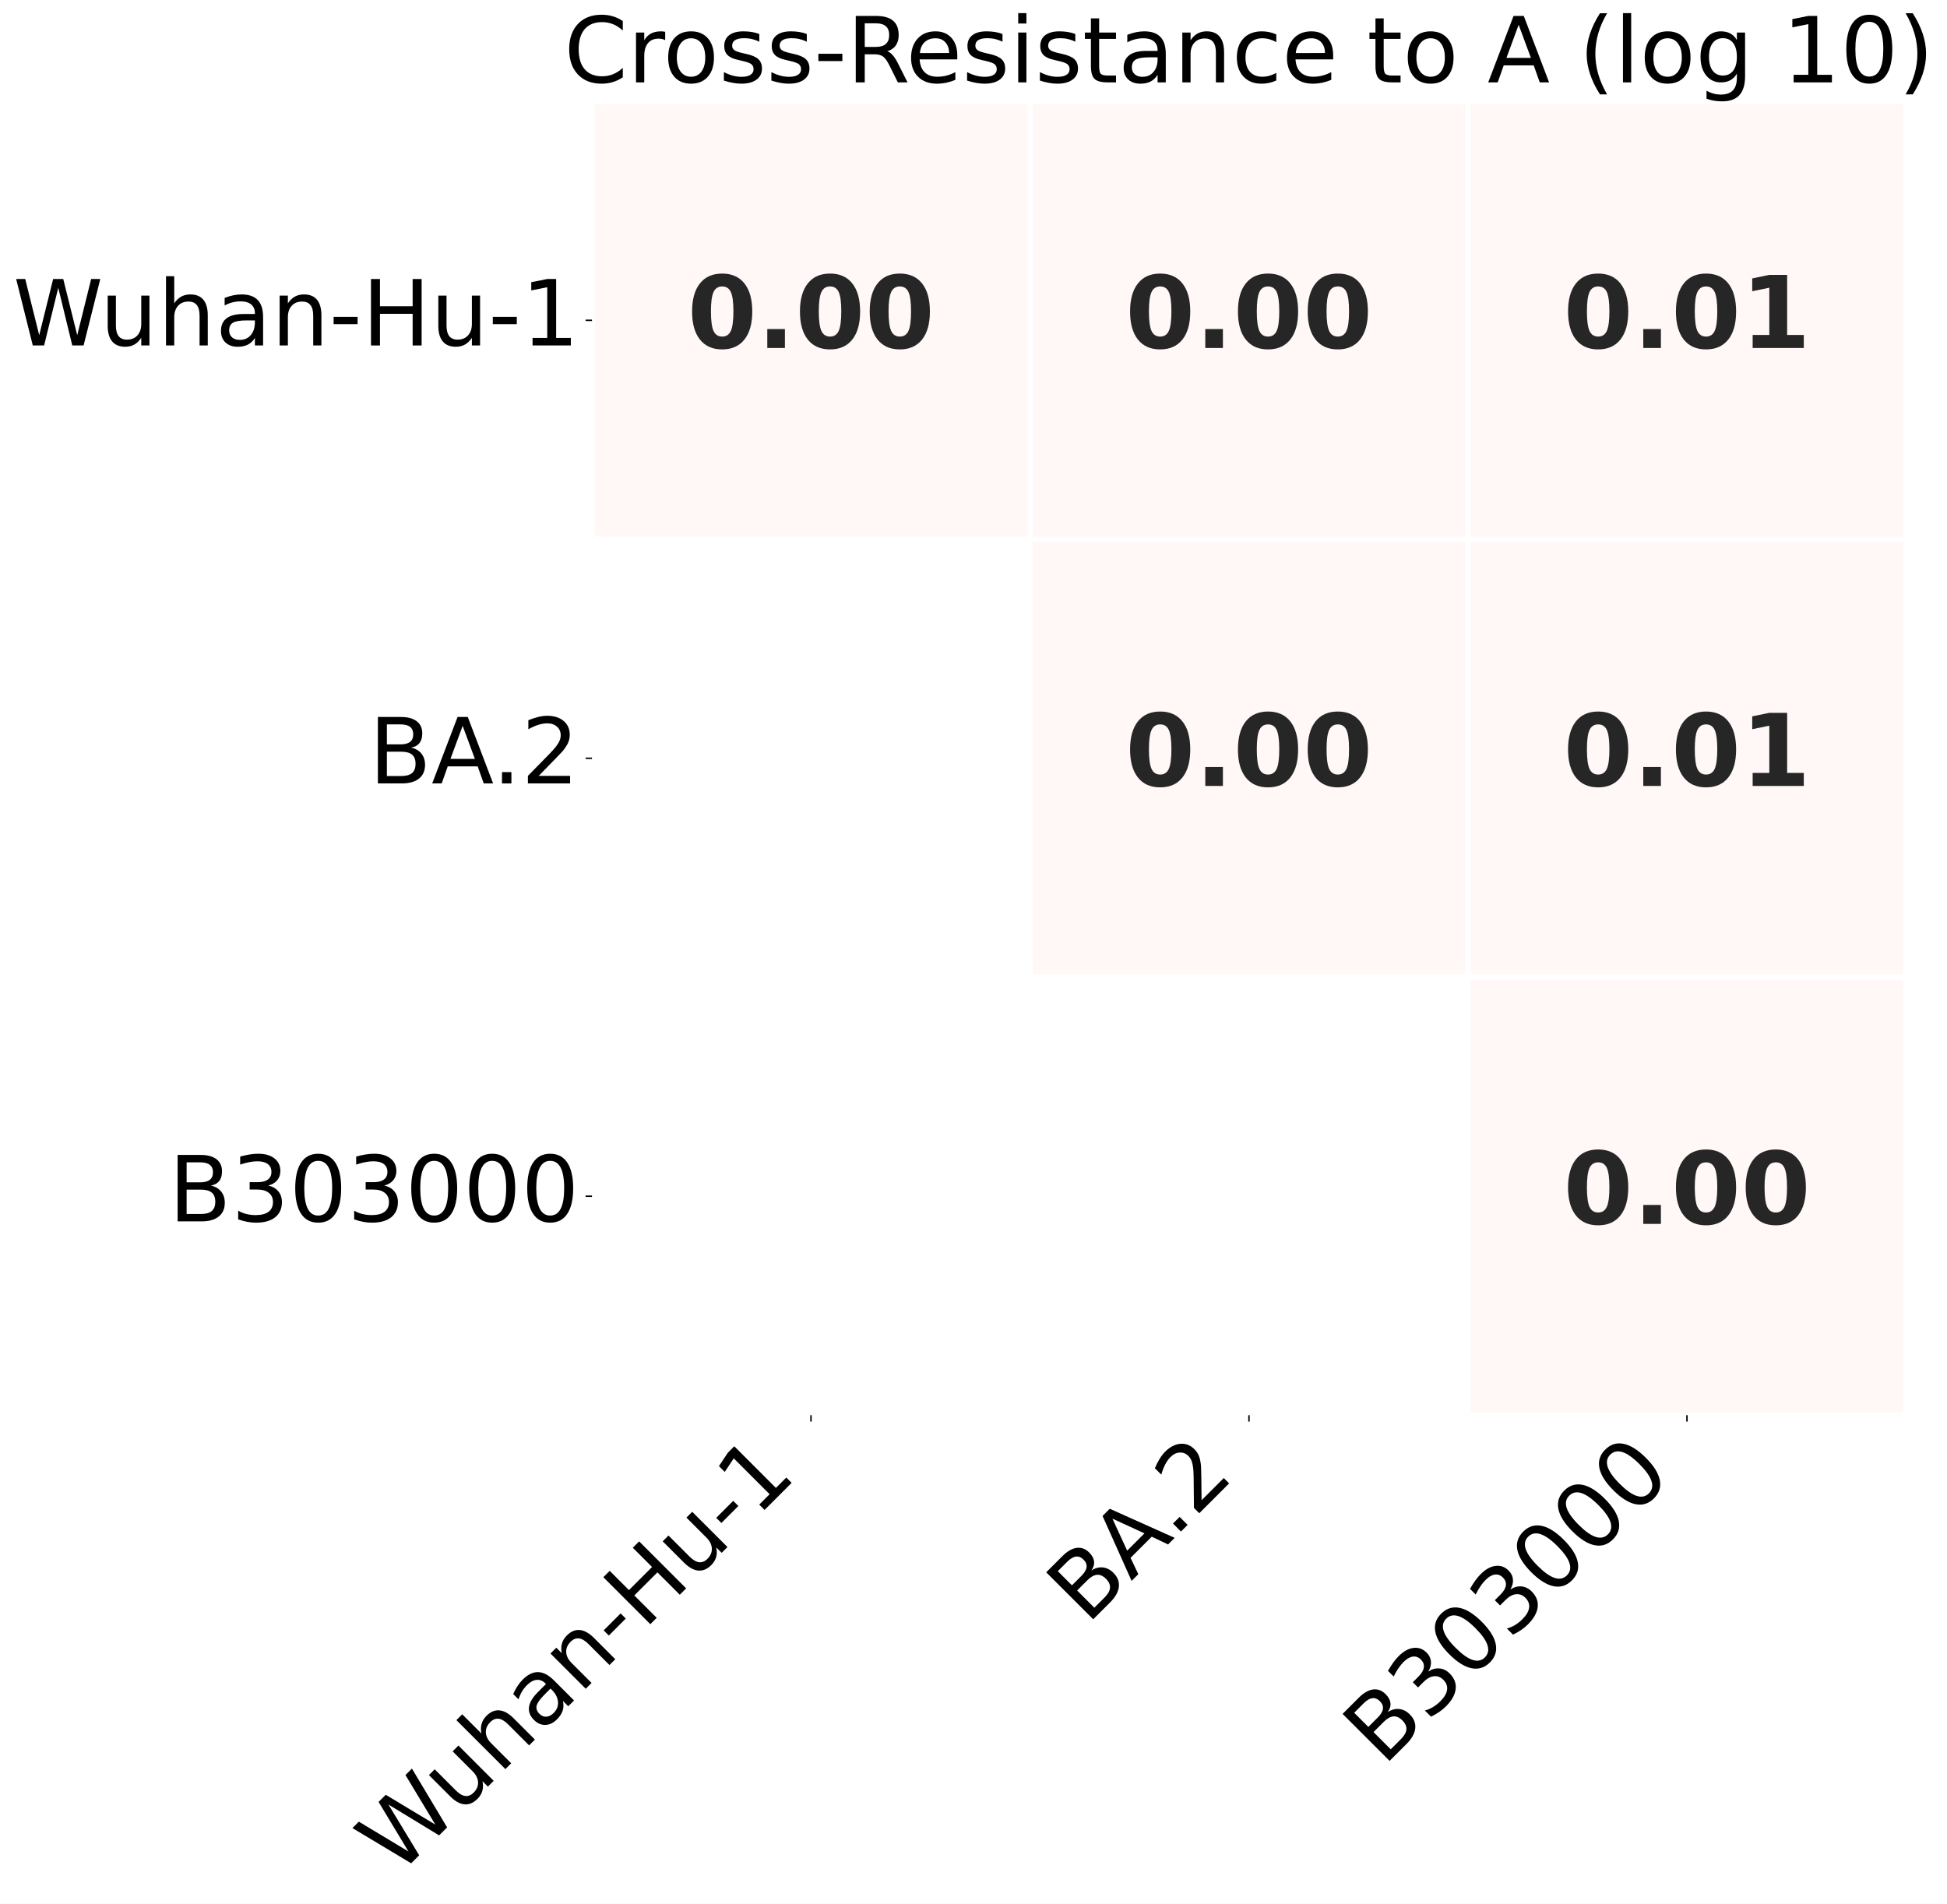
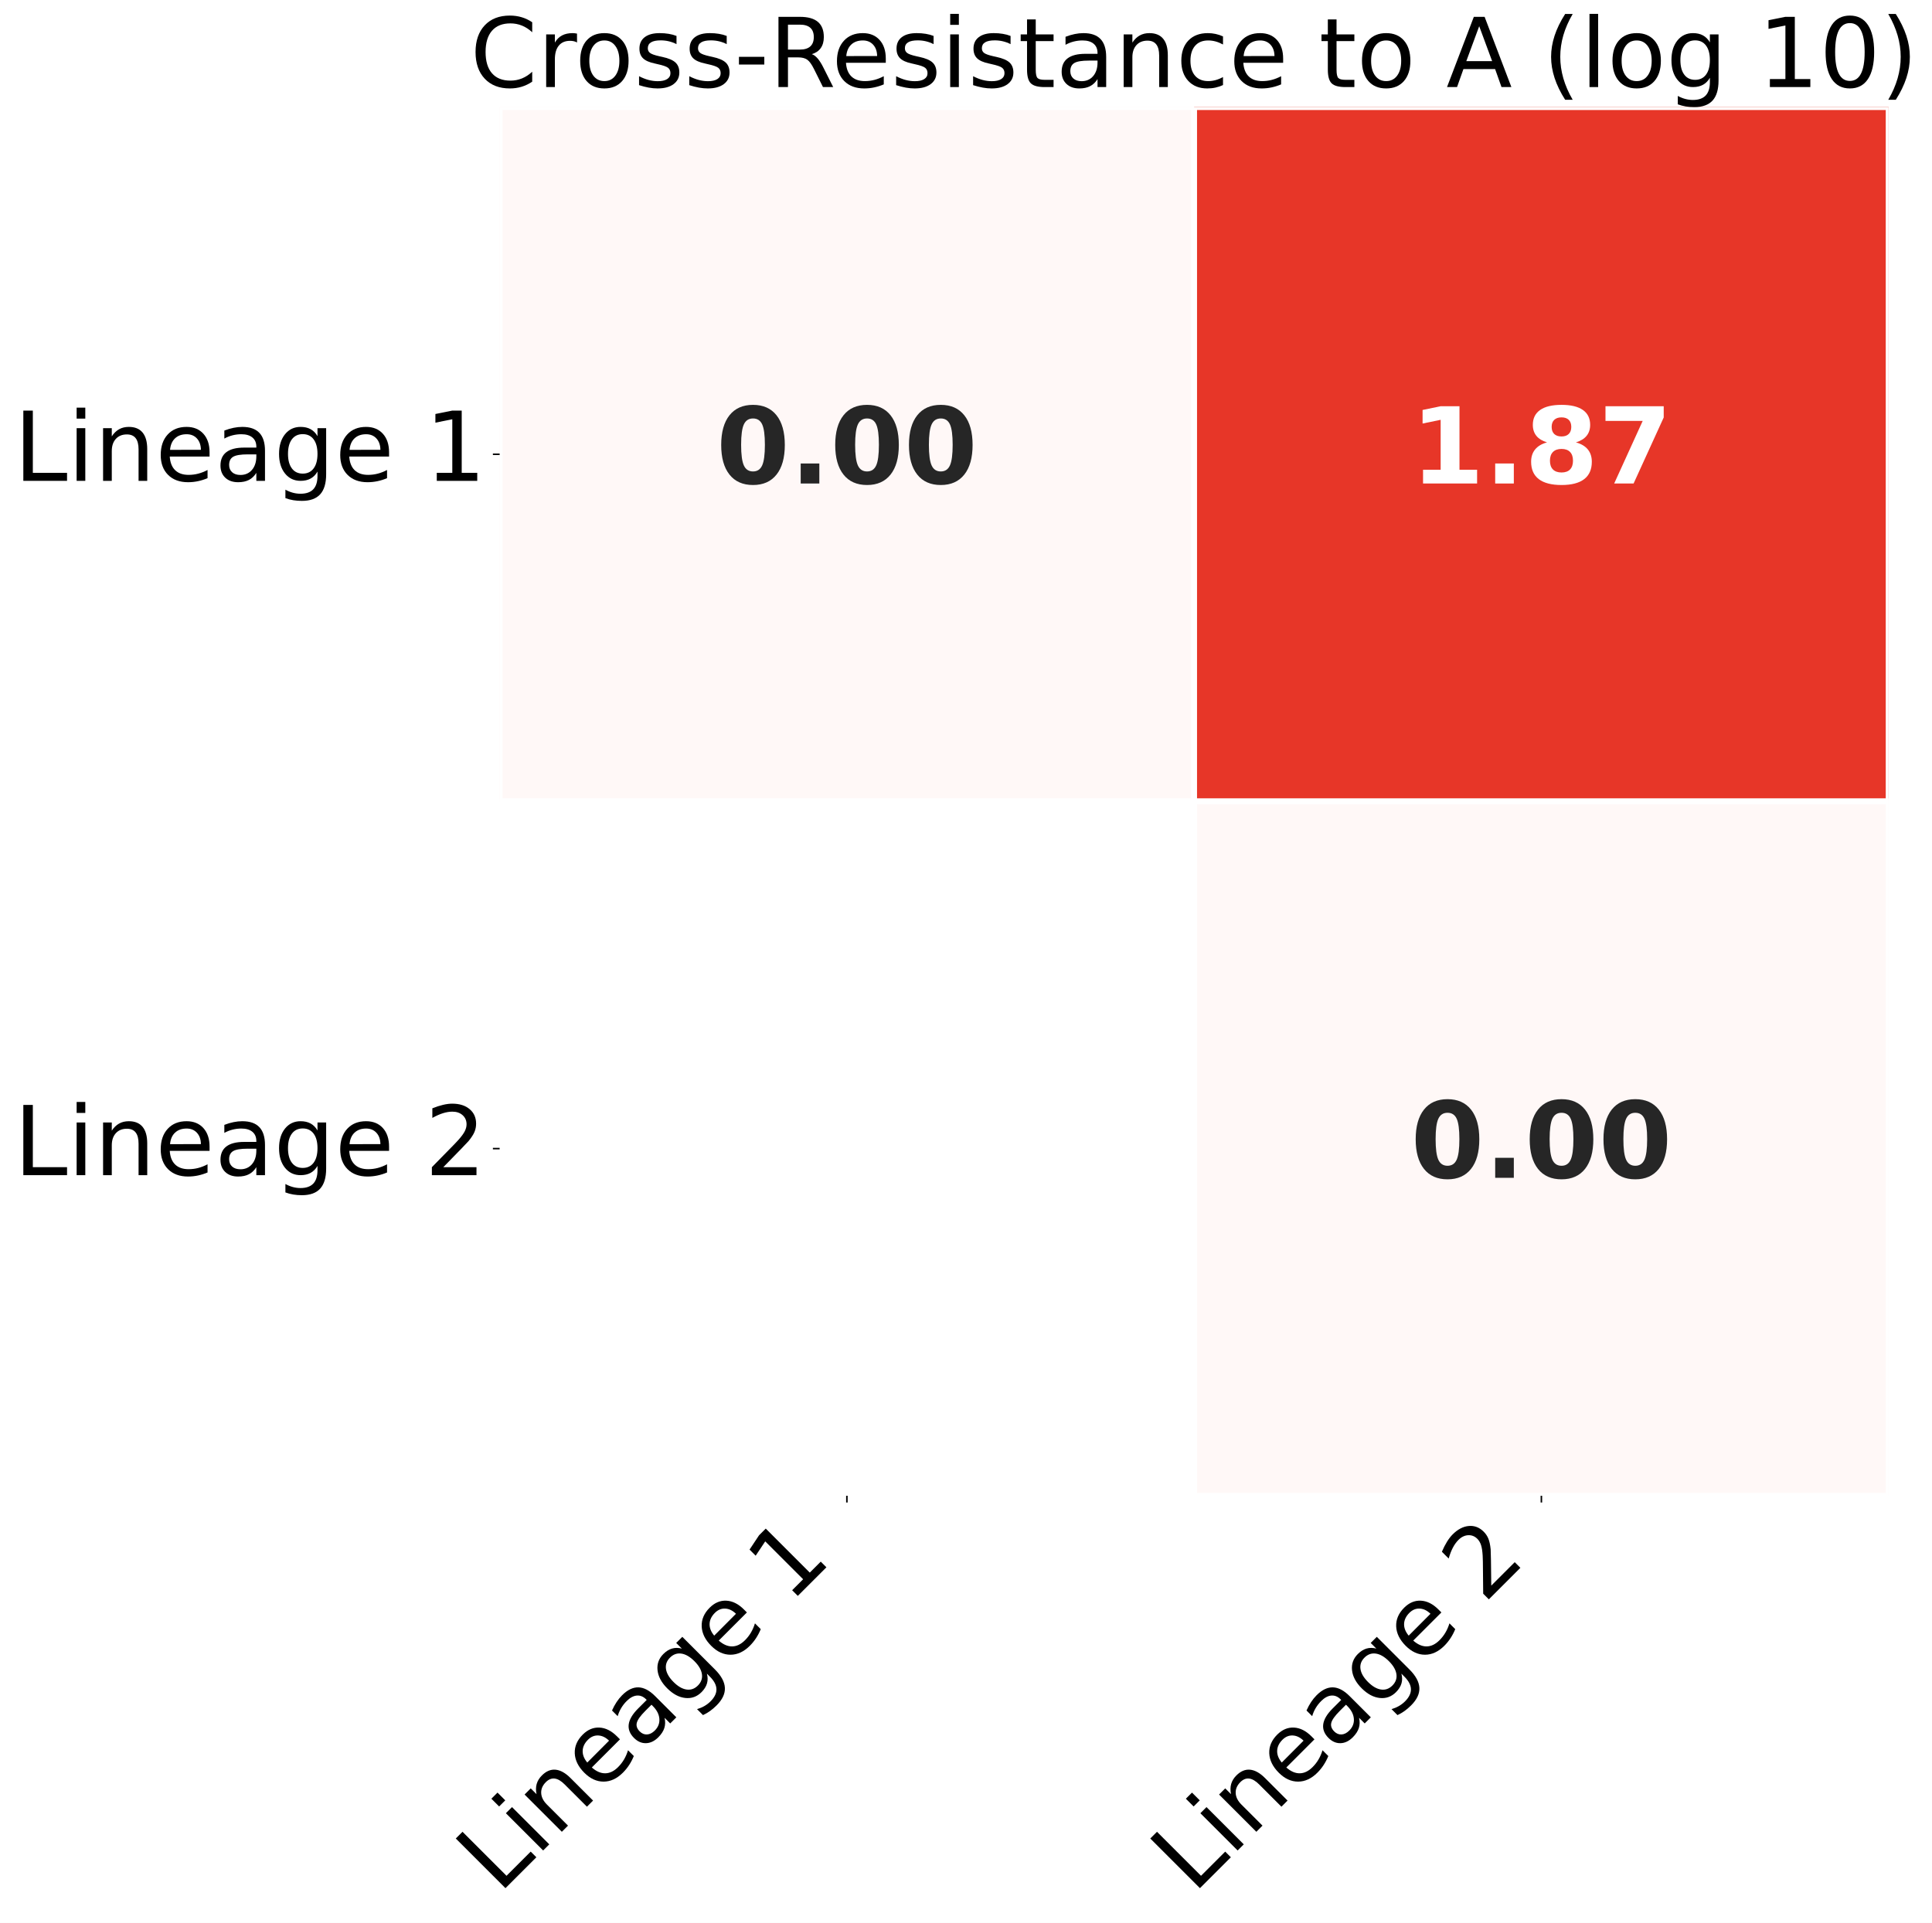
- <svg xmlns="http://www.w3.org/2000/svg" xmlns:xlink="http://www.w3.org/1999/xlink" width="1067.932pt" height="1044.29pt" viewBox="0 0 1067.932 1044.29" version="1.1">
+ <svg xmlns="http://www.w3.org/2000/svg" xmlns:xlink="http://www.w3.org/1999/xlink" width="1002.479pt" height="998.008pt" viewBox="0 0 1002.479 998.008" version="1.1">
  <defs>
    <style type="text/css">*{stroke-linejoin: round; stroke-linecap: butt}</style>
  </defs>
  <g id="figure_1">
    <g id="patch_1">
-       <path d="M 0 1044.29  L 1067.932 1044.29  L 1067.932 0  L 0 0  z " style="fill: #ffffff" />
+       <path d="M 0 998.008  L 1002.479 998.008  L 1002.479 -0  L 0 -0  z " style="fill: #ffffff" />
    </g>
    <g id="axes_1">
      <g id="patch_2">
-         <path d="M 324.708 776.311  L 1045.428 776.311  L 1045.428 55.591  L 324.708 55.591  z " style="fill: #ffffff" />
+         <path d="M 259.255 776.311  L 979.975 776.311  L 979.975 55.591  L 259.255 55.591  z " style="fill: #ffffff" />
      </g>
      <g id="QuadMesh_1">
-         <path d="M 324.708 55.591  L 564.948 55.591  L 564.948 295.831  L 324.708 295.831  L 324.708 55.591  " clip-path="url(#p0ebbdf8f71)" style="fill: #fff8f7; stroke: #ffffff; stroke-width: 3" />
-         <path d="M 564.948 55.591  L 805.188 55.591  L 805.188 295.831  L 564.948 295.831  L 564.948 55.591  " clip-path="url(#p0ebbdf8f71)" style="fill: #fff8f7; stroke: #ffffff; stroke-width: 3" />
-         <path d="M 805.188 55.591  L 1045.428 55.591  L 1045.428 295.831  L 805.188 295.831  L 805.188 55.591  " clip-path="url(#p0ebbdf8f71)" style="fill: #fff8f7; stroke: #ffffff; stroke-width: 3" />
-         <path d="M 324.708 295.831  L 564.948 295.831  L 564.948 536.071  L 324.708 536.071  L 324.708 295.831  " clip-path="url(#p0ebbdf8f71)" style="fill: none; stroke: #ffffff; stroke-width: 3" />
-         <path d="M 564.948 295.831  L 805.188 295.831  L 805.188 536.071  L 564.948 536.071  L 564.948 295.831  " clip-path="url(#p0ebbdf8f71)" style="fill: #fff8f7; stroke: #ffffff; stroke-width: 3" />
-         <path d="M 805.188 295.831  L 1045.428 295.831  L 1045.428 536.071  L 805.188 536.071  L 805.188 295.831  " clip-path="url(#p0ebbdf8f71)" style="fill: #fff8f7; stroke: #ffffff; stroke-width: 3" />
-         <path d="M 324.708 536.071  L 564.948 536.071  L 564.948 776.311  L 324.708 776.311  L 324.708 536.071  " clip-path="url(#p0ebbdf8f71)" style="fill: none; stroke: #ffffff; stroke-width: 3" />
-         <path d="M 564.948 536.071  L 805.188 536.071  L 805.188 776.311  L 564.948 776.311  L 564.948 536.071  " clip-path="url(#p0ebbdf8f71)" style="fill: none; stroke: #ffffff; stroke-width: 3" />
-         <path d="M 805.188 536.071  L 1045.428 536.071  L 1045.428 776.311  L 805.188 776.311  L 805.188 536.071  " clip-path="url(#p0ebbdf8f71)" style="fill: #fff8f7; stroke: #ffffff; stroke-width: 3" />
+         <path d="M 259.255 55.591  L 619.615 55.591  L 619.615 415.951  L 259.255 415.951  L 259.255 55.591  " clip-path="url(#p46c271c28f)" style="fill: #fff8f7; stroke: #ffffff; stroke-width: 3" />
+         <path d="M 619.615 55.591  L 979.975 55.591  L 979.975 415.951  L 619.615 415.951  L 619.615 55.591  " clip-path="url(#p46c271c28f)" style="fill: #e73628; stroke: #ffffff; stroke-width: 3" />
+         <path d="M 259.255 415.951  L 619.615 415.951  L 619.615 776.311  L 259.255 776.311  L 259.255 415.951  " clip-path="url(#p46c271c28f)" style="fill: none; stroke: #ffffff; stroke-width: 3" />
+         <path d="M 619.615 415.951  L 979.975 415.951  L 979.975 776.311  L 619.615 776.311  L 619.615 415.951  " clip-path="url(#p46c271c28f)" style="fill: #fff8f7; stroke: #ffffff; stroke-width: 3" />
      </g>
      <g id="matplotlib.axis_1">
        <g id="xtick_1">
          <g id="line2d_1">
            <defs>
-               <path id="m85bcaf129d" d="M 0 0  L 0 3.5  " style="stroke: #000000; stroke-width: 0.8" />
+               <path id="me43167e867" d="M 0 0  L 0 3.5  " style="stroke: #000000; stroke-width: 0.8" />
            </defs>
            <g>
-               <use xlink:href="#m85bcaf129d" x="444.828" y="776.311" style="stroke: #000000; stroke-width: 0.8" />
+               <use xlink:href="#me43167e867" x="439.435" y="776.311" style="stroke: #000000; stroke-width: 0.8" />
            </g>
          </g>
          <g id="text_1">
-             <g transform="translate(217.9128 1029.737) rotate(-45) scale(0.5 -0.5)">
+             <g transform="translate(258.8021 983.455) rotate(-45) scale(0.5 -0.5)">
              <defs>
-                 <path id="DejaVuSans-57" d="M 213 4666  L 850 4666  L 1831 722  L 2809 4666  L 3519 4666  L 4500 722  L 5478 4666  L 6119 4666  L 4947 0  L 4153 0  L 3169 4050  L 2175 0  L 1381 0  L 213 4666  z " transform="scale(0.015625)" />
-                 <path id="DejaVuSans-75" d="M 544 1381  L 544 3500  L 1119 3500  L 1119 1403  Q 1119 906 1312 657  Q 1506 409 1894 409  Q 2359 409 2629 706  Q 2900 1003 2900 1516  L 2900 3500  L 3475 3500  L 3475 0  L 2900 0  L 2900 538  Q 2691 219 2414 64  Q 2138 -91 1772 -91  Q 1169 -91 856 284  Q 544 659 544 1381  z M 1991 3584  L 1991 3584  z " transform="scale(0.015625)" />
-                 <path id="DejaVuSans-68" d="M 3513 2113  L 3513 0  L 2938 0  L 2938 2094  Q 2938 2591 2744 2837  Q 2550 3084 2163 3084  Q 1697 3084 1428 2787  Q 1159 2491 1159 1978  L 1159 0  L 581 0  L 581 4863  L 1159 4863  L 1159 2956  Q 1366 3272 1645 3428  Q 1925 3584 2291 3584  Q 2894 3584 3203 3211  Q 3513 2838 3513 2113  z " transform="scale(0.015625)" />
+                 <path id="DejaVuSans-4c" d="M 628 4666  L 1259 4666  L 1259 531  L 3531 531  L 3531 0  L 628 0  L 628 4666  z " transform="scale(0.015625)" />
+                 <path id="DejaVuSans-69" d="M 603 3500  L 1178 3500  L 1178 0  L 603 0  L 603 3500  z M 603 4863  L 1178 4863  L 1178 4134  L 603 4134  L 603 4863  z " transform="scale(0.015625)" />
+                 <path id="DejaVuSans-6e" d="M 3513 2113  L 3513 0  L 2938 0  L 2938 2094  Q 2938 2591 2744 2837  Q 2550 3084 2163 3084  Q 1697 3084 1428 2787  Q 1159 2491 1159 1978  L 1159 0  L 581 0  L 581 3500  L 1159 3500  L 1159 2956  Q 1366 3272 1645 3428  Q 1925 3584 2291 3584  Q 2894 3584 3203 3211  Q 3513 2838 3513 2113  z " transform="scale(0.015625)" />
+                 <path id="DejaVuSans-65" d="M 3597 1894  L 3597 1613  L 953 1613  Q 991 1019 1311 708  Q 1631 397 2203 397  Q 2534 397 2845 478  Q 3156 559 3463 722  L 3463 178  Q 3153 47 2828 -22  Q 2503 -91 2169 -91  Q 1331 -91 842 396  Q 353 884 353 1716  Q 353 2575 817 3079  Q 1281 3584 2069 3584  Q 2775 3584 3186 3129  Q 3597 2675 3597 1894  z M 3022 2063  Q 3016 2534 2758 2815  Q 2500 3097 2075 3097  Q 1594 3097 1305 2825  Q 1016 2553 972 2059  L 3022 2063  z " transform="scale(0.015625)" />
                <path id="DejaVuSans-61" d="M 2194 1759  Q 1497 1759 1228 1600  Q 959 1441 959 1056  Q 959 750 1161 570  Q 1363 391 1709 391  Q 2188 391 2477 730  Q 2766 1069 2766 1631  L 2766 1759  L 2194 1759  z M 3341 1997  L 3341 0  L 2766 0  L 2766 531  Q 2569 213 2275 61  Q 1981 -91 1556 -91  Q 1019 -91 701 211  Q 384 513 384 1019  Q 384 1609 779 1909  Q 1175 2209 1959 2209  L 2766 2209  L 2766 2266  Q 2766 2663 2505 2880  Q 2244 3097 1772 3097  Q 1472 3097 1187 3025  Q 903 2953 641 2809  L 641 3341  Q 956 3463 1253 3523  Q 1550 3584 1831 3584  Q 2591 3584 2966 3190  Q 3341 2797 3341 1997  z " transform="scale(0.015625)" />
-                 <path id="DejaVuSans-6e" d="M 3513 2113  L 3513 0  L 2938 0  L 2938 2094  Q 2938 2591 2744 2837  Q 2550 3084 2163 3084  Q 1697 3084 1428 2787  Q 1159 2491 1159 1978  L 1159 0  L 581 0  L 581 3500  L 1159 3500  L 1159 2956  Q 1366 3272 1645 3428  Q 1925 3584 2291 3584  Q 2894 3584 3203 3211  Q 3513 2838 3513 2113  z " transform="scale(0.015625)" />
-                 <path id="DejaVuSans-2d" d="M 313 2009  L 1997 2009  L 1997 1497  L 313 1497  L 313 2009  z " transform="scale(0.015625)" />
-                 <path id="DejaVuSans-48" d="M 628 4666  L 1259 4666  L 1259 2753  L 3553 2753  L 3553 4666  L 4184 4666  L 4184 0  L 3553 0  L 3553 2222  L 1259 2222  L 1259 0  L 628 0  L 628 4666  z " transform="scale(0.015625)" />
+                 <path id="DejaVuSans-67" d="M 2906 1791  Q 2906 2416 2648 2759  Q 2391 3103 1925 3103  Q 1463 3103 1205 2759  Q 947 2416 947 1791  Q 947 1169 1205 825  Q 1463 481 1925 481  Q 2391 481 2648 825  Q 2906 1169 2906 1791  z M 3481 434  Q 3481 -459 3084 -895  Q 2688 -1331 1869 -1331  Q 1566 -1331 1297 -1286  Q 1028 -1241 775 -1147  L 775 -588  Q 1028 -725 1275 -790  Q 1522 -856 1778 -856  Q 2344 -856 2625 -561  Q 2906 -266 2906 331  L 2906 616  Q 2728 306 2450 153  Q 2172 0 1784 0  Q 1141 0 747 490  Q 353 981 353 1791  Q 353 2603 747 3093  Q 1141 3584 1784 3584  Q 2172 3584 2450 3431  Q 2728 3278 2906 2969  L 2906 3500  L 3481 3500  L 3481 434  z " transform="scale(0.015625)" />
+                 <path id="DejaVuSans-20" transform="scale(0.015625)" />
                <path id="DejaVuSans-31" d="M 794 531  L 1825 531  L 1825 4091  L 703 3866  L 703 4441  L 1819 4666  L 2450 4666  L 2450 531  L 3481 531  L 3481 0  L 794 0  L 794 531  z " transform="scale(0.015625)" />
              </defs>
-               <use xlink:href="#DejaVuSans-57" />
-               <use xlink:href="#DejaVuSans-75" x="95.252" />
-               <use xlink:href="#DejaVuSans-68" x="158.631" />
-               <use xlink:href="#DejaVuSans-61" x="222.01" />
-               <use xlink:href="#DejaVuSans-6e" x="283.289" />
-               <use xlink:href="#DejaVuSans-2d" x="346.668" />
-               <use xlink:href="#DejaVuSans-48" x="382.752" />
-               <use xlink:href="#DejaVuSans-75" x="457.947" />
-               <use xlink:href="#DejaVuSans-2d" x="521.326" />
-               <use xlink:href="#DejaVuSans-31" x="557.41" />
+               <use xlink:href="#DejaVuSans-4c" />
+               <use xlink:href="#DejaVuSans-69" x="55.713" />
+               <use xlink:href="#DejaVuSans-6e" x="83.496" />
+               <use xlink:href="#DejaVuSans-65" x="146.875" />
+               <use xlink:href="#DejaVuSans-61" x="208.398" />
+               <use xlink:href="#DejaVuSans-67" x="269.678" />
+               <use xlink:href="#DejaVuSans-65" x="333.154" />
+               <use xlink:href="#DejaVuSans-20" x="394.678" />
+               <use xlink:href="#DejaVuSans-31" x="426.465" />
            </g>
          </g>
        </g>
        <g id="xtick_2">
          <g id="line2d_2">
            <g>
-               <use xlink:href="#m85bcaf129d" x="685.068" y="776.311" style="stroke: #000000; stroke-width: 0.8" />
+               <use xlink:href="#me43167e867" x="799.795" y="776.311" style="stroke: #000000; stroke-width: 0.8" />
            </g>
          </g>
          <g id="text_2">
-             <g transform="translate(596.1602 891.73) rotate(-45) scale(0.5 -0.5)">
+             <g transform="translate(619.1621 983.455) rotate(-45) scale(0.5 -0.5)">
              <defs>
-                 <path id="DejaVuSans-42" d="M 1259 2228  L 1259 519  L 2272 519  Q 2781 519 3026 730  Q 3272 941 3272 1375  Q 3272 1813 3026 2020  Q 2781 2228 2272 2228  L 1259 2228  z M 1259 4147  L 1259 2741  L 2194 2741  Q 2656 2741 2882 2914  Q 3109 3088 3109 3444  Q 3109 3797 2882 3972  Q 2656 4147 2194 4147  L 1259 4147  z M 628 4666  L 2241 4666  Q 2963 4666 3353 4366  Q 3744 4066 3744 3513  Q 3744 3084 3544 2831  Q 3344 2578 2956 2516  Q 3422 2416 3680 2098  Q 3938 1781 3938 1306  Q 3938 681 3513 340  Q 3088 0 2303 0  L 628 0  L 628 4666  z " transform="scale(0.015625)" />
-                 <path id="DejaVuSans-41" d="M 2188 4044  L 1331 1722  L 3047 1722  L 2188 4044  z M 1831 4666  L 2547 4666  L 4325 0  L 3669 0  L 3244 1197  L 1141 1197  L 716 0  L 50 0  L 1831 4666  z " transform="scale(0.015625)" />
-                 <path id="DejaVuSans-2e" d="M 684 794  L 1344 794  L 1344 0  L 684 0  L 684 794  z " transform="scale(0.015625)" />
                <path id="DejaVuSans-32" d="M 1228 531  L 3431 531  L 3431 0  L 469 0  L 469 531  Q 828 903 1448 1529  Q 2069 2156 2228 2338  Q 2531 2678 2651 2914  Q 2772 3150 2772 3378  Q 2772 3750 2511 3984  Q 2250 4219 1831 4219  Q 1534 4219 1204 4116  Q 875 4013 500 3803  L 500 4441  Q 881 4594 1212 4672  Q 1544 4750 1819 4750  Q 2544 4750 2975 4387  Q 3406 4025 3406 3419  Q 3406 3131 3298 2873  Q 3191 2616 2906 2266  Q 2828 2175 2409 1742  Q 1991 1309 1228 531  z " transform="scale(0.015625)" />
              </defs>
-               <use xlink:href="#DejaVuSans-42" />
-               <use xlink:href="#DejaVuSans-41" x="68.604" />
-               <use xlink:href="#DejaVuSans-2e" x="135.262" />
-               <use xlink:href="#DejaVuSans-32" x="167.049" />
-             </g>
-           </g>
-         </g>
-         <g id="xtick_3">
-           <g id="line2d_3">
-             <g>
-               <use xlink:href="#m85bcaf129d" x="925.308" y="776.311" style="stroke: #000000; stroke-width: 0.8" />
-             </g>
-           </g>
-           <g id="text_3">
-             <g transform="translate(758.7289 969.4012) rotate(-45) scale(0.5 -0.5)">
-               <defs>
-                 <path id="DejaVuSans-33" d="M 2597 2516  Q 3050 2419 3304 2112  Q 3559 1806 3559 1356  Q 3559 666 3084 287  Q 2609 -91 1734 -91  Q 1441 -91 1130 -33  Q 819 25 488 141  L 488 750  Q 750 597 1062 519  Q 1375 441 1716 441  Q 2309 441 2620 675  Q 2931 909 2931 1356  Q 2931 1769 2642 2001  Q 2353 2234 1838 2234  L 1294 2234  L 1294 2753  L 1863 2753  Q 2328 2753 2575 2939  Q 2822 3125 2822 3475  Q 2822 3834 2567 4026  Q 2313 4219 1838 4219  Q 1578 4219 1281 4162  Q 984 4106 628 3988  L 628 4550  Q 988 4650 1302 4700  Q 1616 4750 1894 4750  Q 2613 4750 3031 4423  Q 3450 4097 3450 3541  Q 3450 3153 3228 2886  Q 3006 2619 2597 2516  z " transform="scale(0.015625)" />
-                 <path id="DejaVuSans-30" d="M 2034 4250  Q 1547 4250 1301 3770  Q 1056 3291 1056 2328  Q 1056 1369 1301 889  Q 1547 409 2034 409  Q 2525 409 2770 889  Q 3016 1369 3016 2328  Q 3016 3291 2770 3770  Q 2525 4250 2034 4250  z M 2034 4750  Q 2819 4750 3233 4129  Q 3647 3509 3647 2328  Q 3647 1150 3233 529  Q 2819 -91 2034 -91  Q 1250 -91 836 529  Q 422 1150 422 2328  Q 422 3509 836 4129  Q 1250 4750 2034 4750  z " transform="scale(0.015625)" />
-               </defs>
-               <use xlink:href="#DejaVuSans-42" />
-               <use xlink:href="#DejaVuSans-33" x="68.604" />
-               <use xlink:href="#DejaVuSans-30" x="132.227" />
-               <use xlink:href="#DejaVuSans-33" x="195.85" />
-               <use xlink:href="#DejaVuSans-30" x="259.473" />
-               <use xlink:href="#DejaVuSans-30" x="323.096" />
-               <use xlink:href="#DejaVuSans-30" x="386.719" />
+               <use xlink:href="#DejaVuSans-4c" />
+               <use xlink:href="#DejaVuSans-69" x="55.713" />
+               <use xlink:href="#DejaVuSans-6e" x="83.496" />
+               <use xlink:href="#DejaVuSans-65" x="146.875" />
+               <use xlink:href="#DejaVuSans-61" x="208.398" />
+               <use xlink:href="#DejaVuSans-67" x="269.678" />
+               <use xlink:href="#DejaVuSans-65" x="333.154" />
+               <use xlink:href="#DejaVuSans-20" x="394.678" />
+               <use xlink:href="#DejaVuSans-32" x="426.465" />
            </g>
          </g>
        </g>
      </g>
      <g id="matplotlib.axis_2">
        <g id="ytick_1">
+           <g id="line2d_3">
+             <defs>
+               <path id="mdfb93cf130" d="M 0 0  L -3.5 0  " style="stroke: #000000; stroke-width: 0.8" />
+             </defs>
+             <g>
+               <use xlink:href="#mdfb93cf130" x="259.255" y="235.771" style="stroke: #000000; stroke-width: 0.8" />
+             </g>
+           </g>
+           <g id="text_3">
+             <g transform="translate(7.2 249.5675) scale(0.5 -0.5)">
+               <use xlink:href="#DejaVuSans-4c" />
+               <use xlink:href="#DejaVuSans-69" x="55.713" />
+               <use xlink:href="#DejaVuSans-6e" x="83.496" />
+               <use xlink:href="#DejaVuSans-65" x="146.875" />
+               <use xlink:href="#DejaVuSans-61" x="208.398" />
+               <use xlink:href="#DejaVuSans-67" x="269.678" />
+               <use xlink:href="#DejaVuSans-65" x="333.154" />
+               <use xlink:href="#DejaVuSans-20" x="394.678" />
+               <use xlink:href="#DejaVuSans-31" x="426.465" />
+             </g>
+           </g>
+         </g>
+         <g id="ytick_2">
          <g id="line2d_4">
-             <defs>
-               <path id="m42451a4b7d" d="M 0 0  L -3.5 0  " style="stroke: #000000; stroke-width: 0.8" />
-             </defs>
-             <g>
-               <use xlink:href="#m42451a4b7d" x="324.708" y="175.711" style="stroke: #000000; stroke-width: 0.8" />
+             <g>
+               <use xlink:href="#mdfb93cf130" x="259.255" y="596.131" style="stroke: #000000; stroke-width: 0.8" />
            </g>
          </g>
          <g id="text_4">
-             <g transform="translate(7.2 189.5075) scale(0.5 -0.5)">
-               <use xlink:href="#DejaVuSans-57" />
-               <use xlink:href="#DejaVuSans-75" x="95.252" />
-               <use xlink:href="#DejaVuSans-68" x="158.631" />
-               <use xlink:href="#DejaVuSans-61" x="222.01" />
-               <use xlink:href="#DejaVuSans-6e" x="283.289" />
-               <use xlink:href="#DejaVuSans-2d" x="346.668" />
-               <use xlink:href="#DejaVuSans-48" x="382.752" />
-               <use xlink:href="#DejaVuSans-75" x="457.947" />
-               <use xlink:href="#DejaVuSans-2d" x="521.326" />
-               <use xlink:href="#DejaVuSans-31" x="557.41" />
-             </g>
-           </g>
-         </g>
-         <g id="ytick_2">
-           <g id="line2d_5">
-             <g>
-               <use xlink:href="#m42451a4b7d" x="324.708" y="415.951" style="stroke: #000000; stroke-width: 0.8" />
-             </g>
-           </g>
-           <g id="text_5">
-             <g transform="translate(202.3719 429.7475) scale(0.5 -0.5)">
-               <use xlink:href="#DejaVuSans-42" />
-               <use xlink:href="#DejaVuSans-41" x="68.604" />
-               <use xlink:href="#DejaVuSans-2e" x="135.262" />
-               <use xlink:href="#DejaVuSans-32" x="167.049" />
-             </g>
-           </g>
-         </g>
-         <g id="ytick_3">
-           <g id="line2d_6">
-             <g>
-               <use xlink:href="#m42451a4b7d" x="324.708" y="656.191" style="stroke: #000000; stroke-width: 0.8" />
-             </g>
-           </g>
-           <g id="text_6">
-             <g transform="translate(92.52813 669.9875) scale(0.5 -0.5)">
-               <use xlink:href="#DejaVuSans-42" />
-               <use xlink:href="#DejaVuSans-33" x="68.604" />
-               <use xlink:href="#DejaVuSans-30" x="132.227" />
-               <use xlink:href="#DejaVuSans-33" x="195.85" />
-               <use xlink:href="#DejaVuSans-30" x="259.473" />
-               <use xlink:href="#DejaVuSans-30" x="323.096" />
-               <use xlink:href="#DejaVuSans-30" x="386.719" />
-             </g>
-           </g>
-         </g>
-       </g>
-       <g id="text_7">
-         <g style="fill: #262626" transform="translate(376.9802 190.8872) scale(0.55 -0.55)">
+             <g transform="translate(7.2 609.9275) scale(0.5 -0.5)">
+               <use xlink:href="#DejaVuSans-4c" />
+               <use xlink:href="#DejaVuSans-69" x="55.713" />
+               <use xlink:href="#DejaVuSans-6e" x="83.496" />
+               <use xlink:href="#DejaVuSans-65" x="146.875" />
+               <use xlink:href="#DejaVuSans-61" x="208.398" />
+               <use xlink:href="#DejaVuSans-67" x="269.678" />
+               <use xlink:href="#DejaVuSans-65" x="333.154" />
+               <use xlink:href="#DejaVuSans-20" x="394.678" />
+               <use xlink:href="#DejaVuSans-32" x="426.465" />
+             </g>
+           </g>
+         </g>
+       </g>
+       <g id="text_5">
+         <g style="fill: #262626" transform="translate(371.587 250.9472) scale(0.55 -0.55)">
          <defs>
            <path id="DejaVuSans-Bold-30" d="M 2944 2338  Q 2944 3213 2780 3570  Q 2616 3928 2228 3928  Q 1841 3928 1675 3570  Q 1509 3213 1509 2338  Q 1509 1453 1675 1090  Q 1841 728 2228 728  Q 2613 728 2778 1090  Q 2944 1453 2944 2338  z M 4147 2328  Q 4147 1169 3647 539  Q 3147 -91 2228 -91  Q 1306 -91 806 539  Q 306 1169 306 2328  Q 306 3491 806 4120  Q 1306 4750 2228 4750  Q 3147 4750 3647 4120  Q 4147 3491 4147 2328  z " transform="scale(0.015625)" />
            <path id="DejaVuSans-Bold-2e" d="M 653 1209  L 1778 1209  L 1778 0  L 653 0  L 653 1209  z " transform="scale(0.015625)" />
          </defs>
          <use xlink:href="#DejaVuSans-Bold-30" />
          <use xlink:href="#DejaVuSans-Bold-2e" x="69.58" />
          <use xlink:href="#DejaVuSans-Bold-30" x="107.568" />
          <use xlink:href="#DejaVuSans-Bold-30" x="177.148" />
        </g>
      </g>
-       <g id="text_8">
-         <g style="fill: #262626" transform="translate(617.2202 190.8872) scale(0.55 -0.55)">
+       <g id="text_6">
+         <g style="fill: #ffffff" transform="translate(731.947 250.9472) scale(0.55 -0.55)">
+           <defs>
+             <path id="DejaVuSans-Bold-31" d="M 750 831  L 1813 831  L 1813 3847  L 722 3622  L 722 4441  L 1806 4666  L 2950 4666  L 2950 831  L 4013 831  L 4013 0  L 750 0  L 750 831  z " transform="scale(0.015625)" />
+             <path id="DejaVuSans-Bold-38" d="M 2228 2088  Q 1891 2088 1709 1903  Q 1528 1719 1528 1375  Q 1528 1031 1709 848  Q 1891 666 2228 666  Q 2563 666 2741 848  Q 2919 1031 2919 1375  Q 2919 1722 2741 1905  Q 2563 2088 2228 2088  z M 1350 2484  Q 925 2613 709 2878  Q 494 3144 494 3541  Q 494 4131 934 4440  Q 1375 4750 2228 4750  Q 3075 4750 3515 4442  Q 3956 4134 3956 3541  Q 3956 3144 3739 2878  Q 3522 2613 3097 2484  Q 3572 2353 3814 2058  Q 4056 1763 4056 1313  Q 4056 619 3595 264  Q 3134 -91 2228 -91  Q 1319 -91 855 264  Q 391 619 391 1313  Q 391 1763 633 2058  Q 875 2353 1350 2484  z M 1631 3419  Q 1631 3141 1786 2991  Q 1941 2841 2228 2841  Q 2509 2841 2662 2991  Q 2816 3141 2816 3419  Q 2816 3697 2662 3845  Q 2509 3994 2228 3994  Q 1941 3994 1786 3844  Q 1631 3694 1631 3419  z " transform="scale(0.015625)" />
+             <path id="DejaVuSans-Bold-37" d="M 428 4666  L 3944 4666  L 3944 3988  L 2125 0  L 953 0  L 2675 3781  L 428 3781  L 428 4666  z " transform="scale(0.015625)" />
+           </defs>
+           <use xlink:href="#DejaVuSans-Bold-31" />
+           <use xlink:href="#DejaVuSans-Bold-2e" x="69.58" />
+           <use xlink:href="#DejaVuSans-Bold-38" x="107.568" />
+           <use xlink:href="#DejaVuSans-Bold-37" x="177.148" />
+         </g>
+       </g>
+       <g id="text_7">
+         <g style="fill: #262626" transform="translate(731.947 611.3072) scale(0.55 -0.55)">
          <use xlink:href="#DejaVuSans-Bold-30" />
          <use xlink:href="#DejaVuSans-Bold-2e" x="69.58" />
          <use xlink:href="#DejaVuSans-Bold-30" x="107.568" />
          <use xlink:href="#DejaVuSans-Bold-30" x="177.148" />
        </g>
      </g>
-       <g id="text_9">
-         <g style="fill: #262626" transform="translate(857.4602 190.8872) scale(0.55 -0.55)">
-           <defs>
-             <path id="DejaVuSans-Bold-31" d="M 750 831  L 1813 831  L 1813 3847  L 722 3622  L 722 4441  L 1806 4666  L 2950 4666  L 2950 831  L 4013 831  L 4013 0  L 750 0  L 750 831  z " transform="scale(0.015625)" />
-           </defs>
-           <use xlink:href="#DejaVuSans-Bold-30" />
-           <use xlink:href="#DejaVuSans-Bold-2e" x="69.58" />
-           <use xlink:href="#DejaVuSans-Bold-30" x="107.568" />
-           <use xlink:href="#DejaVuSans-Bold-31" x="177.148" />
-         </g>
-       </g>
-       <g id="text_10">
-         <g style="fill: #262626" transform="translate(617.2202 431.1272) scale(0.55 -0.55)">
-           <use xlink:href="#DejaVuSans-Bold-30" />
-           <use xlink:href="#DejaVuSans-Bold-2e" x="69.58" />
-           <use xlink:href="#DejaVuSans-Bold-30" x="107.568" />
-           <use xlink:href="#DejaVuSans-Bold-30" x="177.148" />
-         </g>
-       </g>
-       <g id="text_11">
-         <g style="fill: #262626" transform="translate(857.4602 431.1272) scale(0.55 -0.55)">
-           <use xlink:href="#DejaVuSans-Bold-30" />
-           <use xlink:href="#DejaVuSans-Bold-2e" x="69.58" />
-           <use xlink:href="#DejaVuSans-Bold-30" x="107.568" />
-           <use xlink:href="#DejaVuSans-Bold-31" x="177.148" />
-         </g>
-       </g>
-       <g id="text_12">
-         <g style="fill: #262626" transform="translate(857.4602 671.3672) scale(0.55 -0.55)">
-           <use xlink:href="#DejaVuSans-Bold-30" />
-           <use xlink:href="#DejaVuSans-Bold-2e" x="69.58" />
-           <use xlink:href="#DejaVuSans-Bold-30" x="107.568" />
-           <use xlink:href="#DejaVuSans-Bold-30" x="177.148" />
-         </g>
-       </g>
-       <g id="text_13">
-         <g transform="translate(309.4038 45.19219) scale(0.5 -0.5)">
+       <g id="text_8">
+         <g transform="translate(243.9506 45.19219) scale(0.5 -0.5)">
          <defs>
            <path id="DejaVuSans-43" d="M 4122 4306  L 4122 3641  Q 3803 3938 3442 4084  Q 3081 4231 2675 4231  Q 1875 4231 1450 3742  Q 1025 3253 1025 2328  Q 1025 1406 1450 917  Q 1875 428 2675 428  Q 3081 428 3442 575  Q 3803 722 4122 1019  L 4122 359  Q 3791 134 3420 21  Q 3050 -91 2638 -91  Q 1578 -91 968 557  Q 359 1206 359 2328  Q 359 3453 968 4101  Q 1578 4750 2638 4750  Q 3056 4750 3426 4639  Q 3797 4528 4122 4306  z " transform="scale(0.015625)" />
            <path id="DejaVuSans-72" d="M 2631 2963  Q 2534 3019 2420 3045  Q 2306 3072 2169 3072  Q 1681 3072 1420 2755  Q 1159 2438 1159 1844  L 1159 0  L 581 0  L 581 3500  L 1159 3500  L 1159 2956  Q 1341 3275 1631 3429  Q 1922 3584 2338 3584  Q 2397 3584 2469 3576  Q 2541 3569 2628 3553  L 2631 2963  z " transform="scale(0.015625)" />
            <path id="DejaVuSans-6f" d="M 1959 3097  Q 1497 3097 1228 2736  Q 959 2375 959 1747  Q 959 1119 1226 758  Q 1494 397 1959 397  Q 2419 397 2687 759  Q 2956 1122 2956 1747  Q 2956 2369 2687 2733  Q 2419 3097 1959 3097  z M 1959 3584  Q 2709 3584 3137 3096  Q 3566 2609 3566 1747  Q 3566 888 3137 398  Q 2709 -91 1959 -91  Q 1206 -91 779 398  Q 353 888 353 1747  Q 353 2609 779 3096  Q 1206 3584 1959 3584  z " transform="scale(0.015625)" />
            <path id="DejaVuSans-73" d="M 2834 3397  L 2834 2853  Q 2591 2978 2328 3040  Q 2066 3103 1784 3103  Q 1356 3103 1142 2972  Q 928 2841 928 2578  Q 928 2378 1081 2264  Q 1234 2150 1697 2047  L 1894 2003  Q 2506 1872 2764 1633  Q 3022 1394 3022 966  Q 3022 478 2636 193  Q 2250 -91 1575 -91  Q 1294 -91 989 -36  Q 684 19 347 128  L 347 722  Q 666 556 975 473  Q 1284 391 1588 391  Q 1994 391 2212 530  Q 2431 669 2431 922  Q 2431 1156 2273 1281  Q 2116 1406 1581 1522  L 1381 1569  Q 847 1681 609 1914  Q 372 2147 372 2553  Q 372 3047 722 3315  Q 1072 3584 1716 3584  Q 2034 3584 2315 3537  Q 2597 3491 2834 3397  z " transform="scale(0.015625)" />
+             <path id="DejaVuSans-2d" d="M 313 2009  L 1997 2009  L 1997 1497  L 313 1497  L 313 2009  z " transform="scale(0.015625)" />
            <path id="DejaVuSans-52" d="M 2841 2188  Q 3044 2119 3236 1894  Q 3428 1669 3622 1275  L 4263 0  L 3584 0  L 2988 1197  Q 2756 1666 2539 1819  Q 2322 1972 1947 1972  L 1259 1972  L 1259 0  L 628 0  L 628 4666  L 2053 4666  Q 2853 4666 3247 4331  Q 3641 3997 3641 3322  Q 3641 2881 3436 2590  Q 3231 2300 2841 2188  z M 1259 4147  L 1259 2491  L 2053 2491  Q 2509 2491 2742 2702  Q 2975 2913 2975 3322  Q 2975 3731 2742 3939  Q 2509 4147 2053 4147  L 1259 4147  z " transform="scale(0.015625)" />
-             <path id="DejaVuSans-65" d="M 3597 1894  L 3597 1613  L 953 1613  Q 991 1019 1311 708  Q 1631 397 2203 397  Q 2534 397 2845 478  Q 3156 559 3463 722  L 3463 178  Q 3153 47 2828 -22  Q 2503 -91 2169 -91  Q 1331 -91 842 396  Q 353 884 353 1716  Q 353 2575 817 3079  Q 1281 3584 2069 3584  Q 2775 3584 3186 3129  Q 3597 2675 3597 1894  z M 3022 2063  Q 3016 2534 2758 2815  Q 2500 3097 2075 3097  Q 1594 3097 1305 2825  Q 1016 2553 972 2059  L 3022 2063  z " transform="scale(0.015625)" />
-             <path id="DejaVuSans-69" d="M 603 3500  L 1178 3500  L 1178 0  L 603 0  L 603 3500  z M 603 4863  L 1178 4863  L 1178 4134  L 603 4134  L 603 4863  z " transform="scale(0.015625)" />
            <path id="DejaVuSans-74" d="M 1172 4494  L 1172 3500  L 2356 3500  L 2356 3053  L 1172 3053  L 1172 1153  Q 1172 725 1289 603  Q 1406 481 1766 481  L 2356 481  L 2356 0  L 1766 0  Q 1100 0 847 248  Q 594 497 594 1153  L 594 3053  L 172 3053  L 172 3500  L 594 3500  L 594 4494  L 1172 4494  z " transform="scale(0.015625)" />
            <path id="DejaVuSans-63" d="M 3122 3366  L 3122 2828  Q 2878 2963 2633 3030  Q 2388 3097 2138 3097  Q 1578 3097 1268 2742  Q 959 2388 959 1747  Q 959 1106 1268 751  Q 1578 397 2138 397  Q 2388 397 2633 464  Q 2878 531 3122 666  L 3122 134  Q 2881 22 2623 -34  Q 2366 -91 2075 -91  Q 1284 -91 818 406  Q 353 903 353 1747  Q 353 2603 823 3093  Q 1294 3584 2113 3584  Q 2378 3584 2631 3529  Q 2884 3475 3122 3366  z " transform="scale(0.015625)" />
-             <path id="DejaVuSans-20" transform="scale(0.015625)" />
+             <path id="DejaVuSans-41" d="M 2188 4044  L 1331 1722  L 3047 1722  L 2188 4044  z M 1831 4666  L 2547 4666  L 4325 0  L 3669 0  L 3244 1197  L 1141 1197  L 716 0  L 50 0  L 1831 4666  z " transform="scale(0.015625)" />
            <path id="DejaVuSans-28" d="M 1984 4856  Q 1566 4138 1362 3434  Q 1159 2731 1159 2009  Q 1159 1288 1364 580  Q 1569 -128 1984 -844  L 1484 -844  Q 1016 -109 783 600  Q 550 1309 550 2009  Q 550 2706 781 3412  Q 1013 4119 1484 4856  L 1984 4856  z " transform="scale(0.015625)" />
            <path id="DejaVuSans-6c" d="M 603 4863  L 1178 4863  L 1178 0  L 603 0  L 603 4863  z " transform="scale(0.015625)" />
-             <path id="DejaVuSans-67" d="M 2906 1791  Q 2906 2416 2648 2759  Q 2391 3103 1925 3103  Q 1463 3103 1205 2759  Q 947 2416 947 1791  Q 947 1169 1205 825  Q 1463 481 1925 481  Q 2391 481 2648 825  Q 2906 1169 2906 1791  z M 3481 434  Q 3481 -459 3084 -895  Q 2688 -1331 1869 -1331  Q 1566 -1331 1297 -1286  Q 1028 -1241 775 -1147  L 775 -588  Q 1028 -725 1275 -790  Q 1522 -856 1778 -856  Q 2344 -856 2625 -561  Q 2906 -266 2906 331  L 2906 616  Q 2728 306 2450 153  Q 2172 0 1784 0  Q 1141 0 747 490  Q 353 981 353 1791  Q 353 2603 747 3093  Q 1141 3584 1784 3584  Q 2172 3584 2450 3431  Q 2728 3278 2906 2969  L 2906 3500  L 3481 3500  L 3481 434  z " transform="scale(0.015625)" />
+             <path id="DejaVuSans-30" d="M 2034 4250  Q 1547 4250 1301 3770  Q 1056 3291 1056 2328  Q 1056 1369 1301 889  Q 1547 409 2034 409  Q 2525 409 2770 889  Q 3016 1369 3016 2328  Q 3016 3291 2770 3770  Q 2525 4250 2034 4250  z M 2034 4750  Q 2819 4750 3233 4129  Q 3647 3509 3647 2328  Q 3647 1150 3233 529  Q 2819 -91 2034 -91  Q 1250 -91 836 529  Q 422 1150 422 2328  Q 422 3509 836 4129  Q 1250 4750 2034 4750  z " transform="scale(0.015625)" />
            <path id="DejaVuSans-29" d="M 513 4856  L 1013 4856  Q 1481 4119 1714 3412  Q 1947 2706 1947 2009  Q 1947 1309 1714 600  Q 1481 -109 1013 -844  L 513 -844  Q 928 -128 1133 580  Q 1338 1288 1338 2009  Q 1338 2731 1133 3434  Q 928 4138 513 4856  z " transform="scale(0.015625)" />
          </defs>
          <use xlink:href="#DejaVuSans-43" />
          <use xlink:href="#DejaVuSans-72" x="69.824" />
          <use xlink:href="#DejaVuSans-6f" x="108.688" />
          <use xlink:href="#DejaVuSans-73" x="169.869" />
          <use xlink:href="#DejaVuSans-73" x="221.969" />
          <use xlink:href="#DejaVuSans-2d" x="274.068" />
          <use xlink:href="#DejaVuSans-52" x="310.152" />
          <use xlink:href="#DejaVuSans-65" x="375.135" />
          <use xlink:href="#DejaVuSans-73" x="436.658" />
          <use xlink:href="#DejaVuSans-69" x="488.758" />
          <use xlink:href="#DejaVuSans-73" x="516.541" />
          <use xlink:href="#DejaVuSans-74" x="568.641" />
          <use xlink:href="#DejaVuSans-61" x="607.85" />
          <use xlink:href="#DejaVuSans-6e" x="669.129" />
          <use xlink:href="#DejaVuSans-63" x="732.508" />
          <use xlink:href="#DejaVuSans-65" x="787.488" />
          <use xlink:href="#DejaVuSans-20" x="849.012" />
          <use xlink:href="#DejaVuSans-74" x="880.799" />
          <use xlink:href="#DejaVuSans-6f" x="920.008" />
          <use xlink:href="#DejaVuSans-20" x="981.189" />
          <use xlink:href="#DejaVuSans-41" x="1012.977" />
          <use xlink:href="#DejaVuSans-20" x="1081.385" />
          <use xlink:href="#DejaVuSans-28" x="1113.172" />
          <use xlink:href="#DejaVuSans-6c" x="1152.186" />
          <use xlink:href="#DejaVuSans-6f" x="1179.969" />
          <use xlink:href="#DejaVuSans-67" x="1241.15" />
          <use xlink:href="#DejaVuSans-20" x="1304.627" />
          <use xlink:href="#DejaVuSans-31" x="1336.414" />
          <use xlink:href="#DejaVuSans-30" x="1400.037" />
          <use xlink:href="#DejaVuSans-29" x="1463.66" />
        </g>
      </g>
    </g>
  </g>
  <defs>
-     <clipPath id="p0ebbdf8f71">
-       <rect x="324.708" y="55.591" width="720.72" height="720.72" />
+     <clipPath id="p46c271c28f">
+       <rect x="259.255" y="55.591" width="720.72" height="720.72" />
    </clipPath>
  </defs>
</svg>
